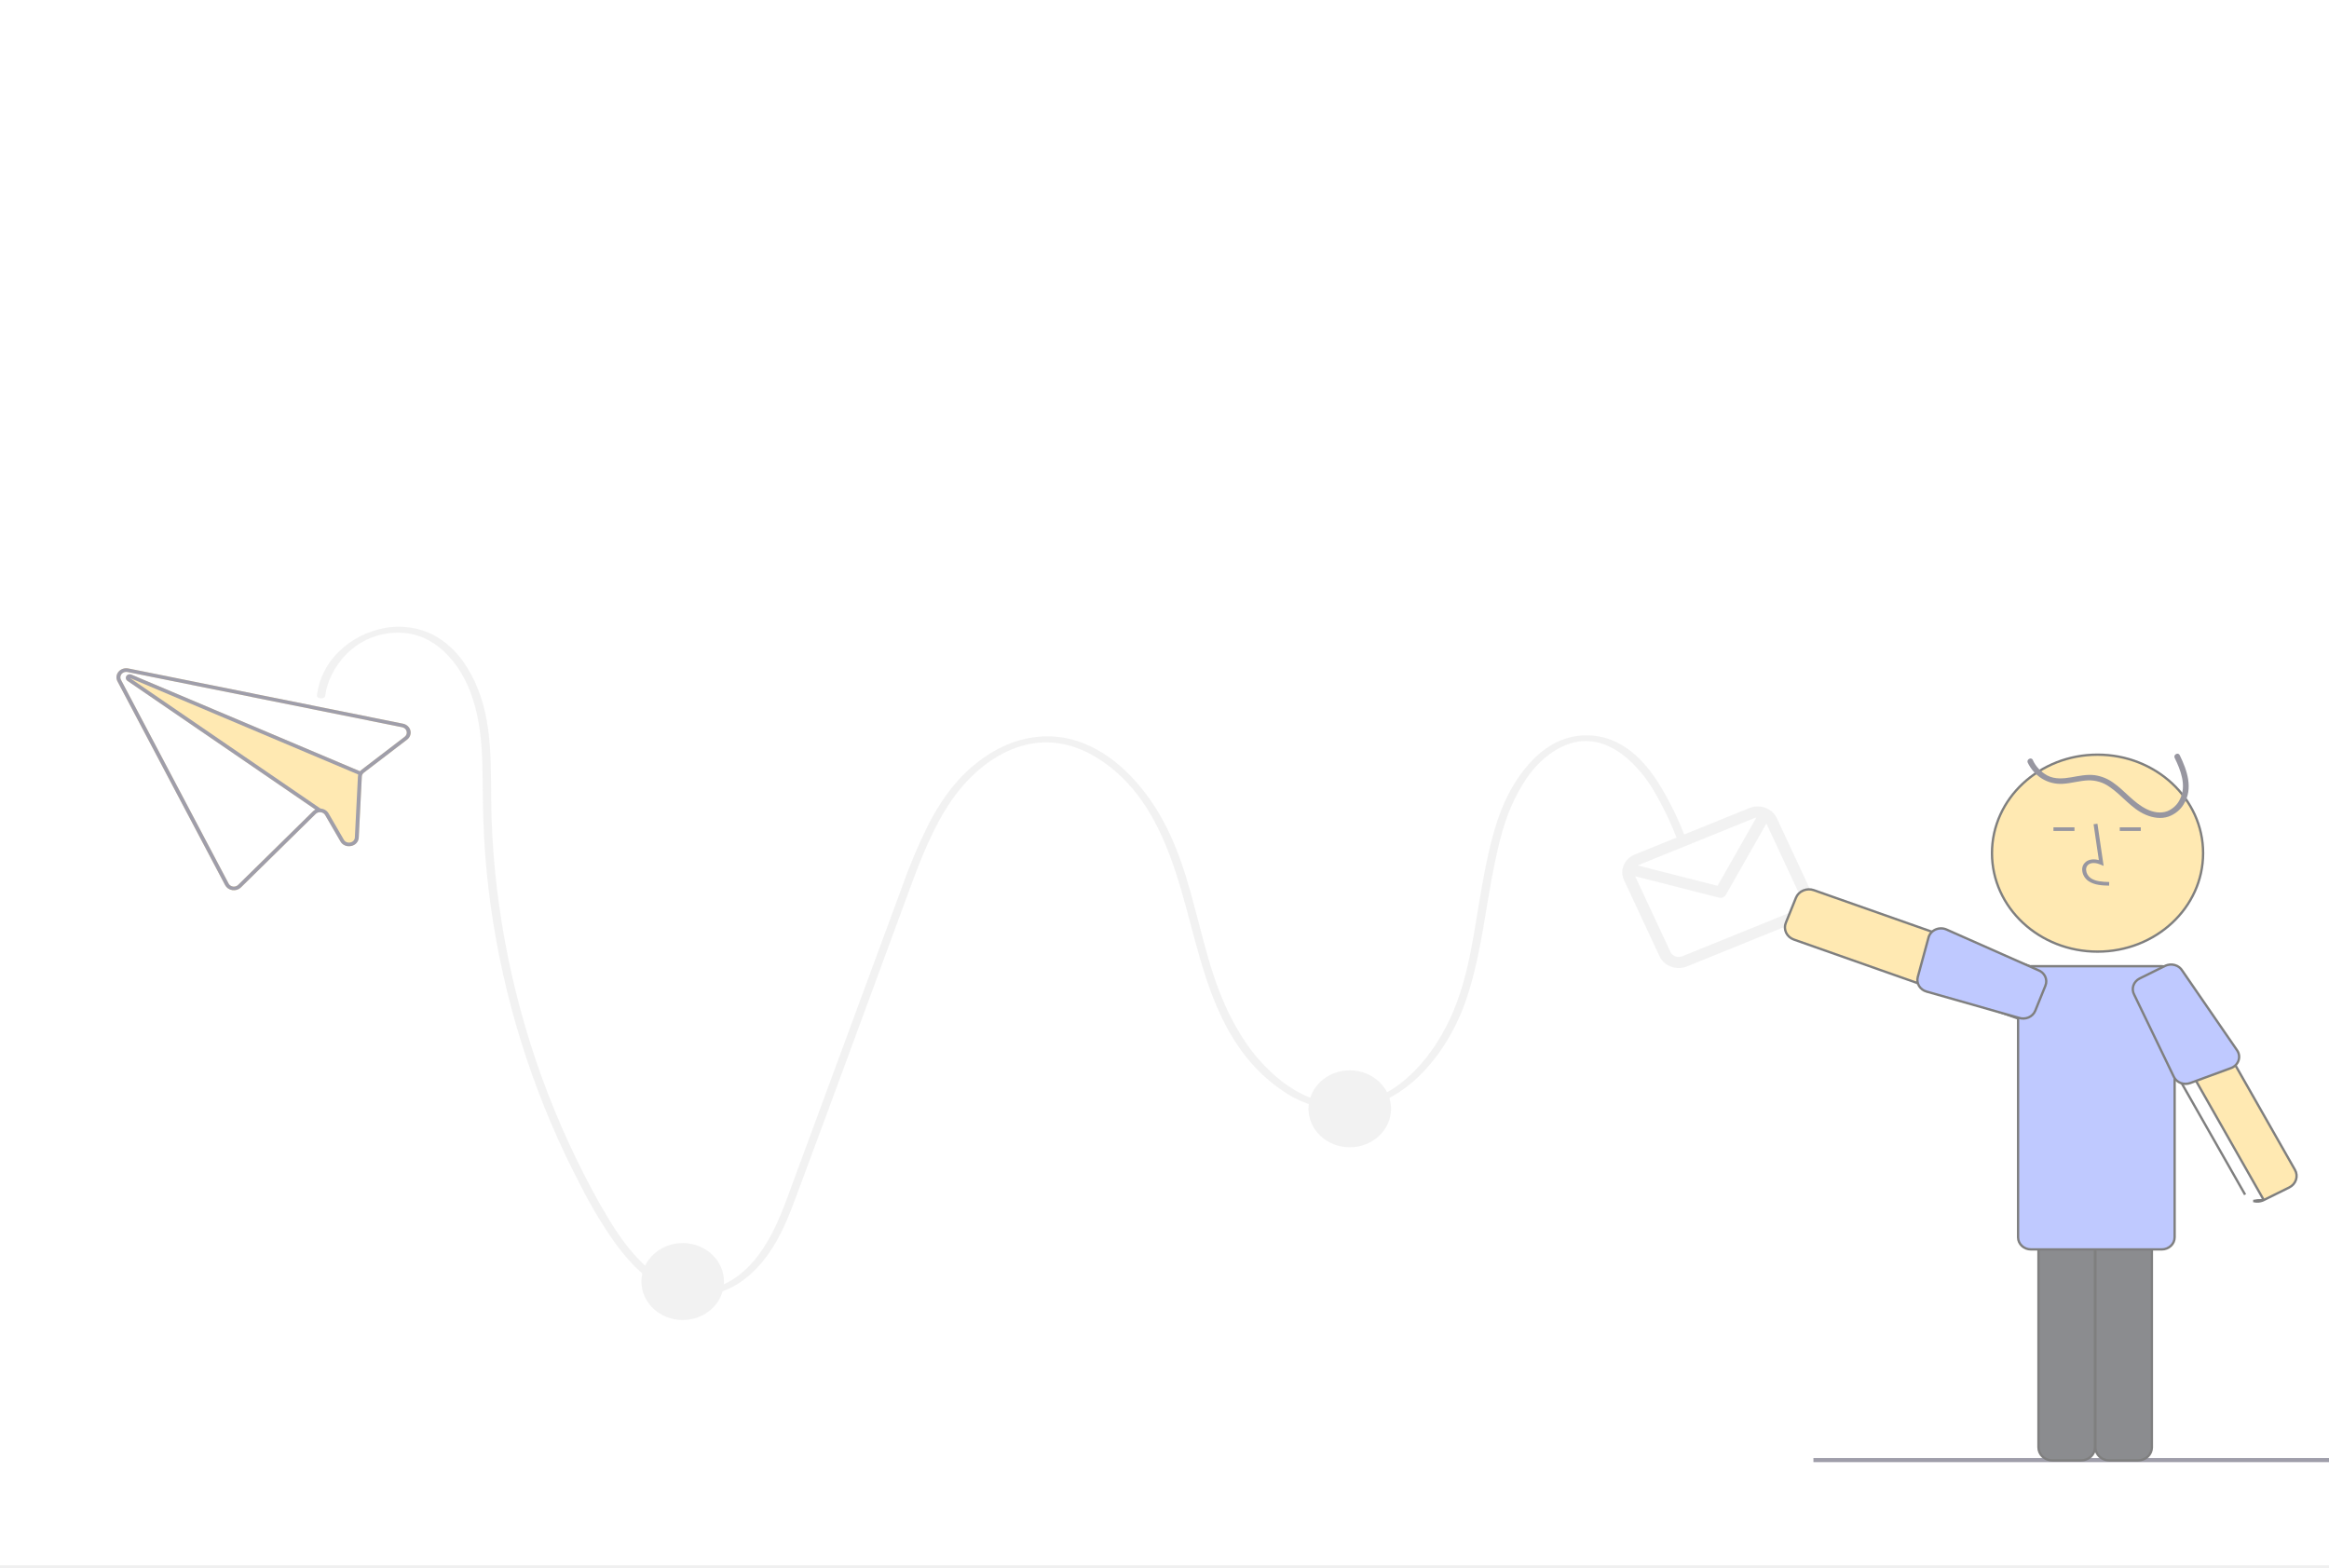
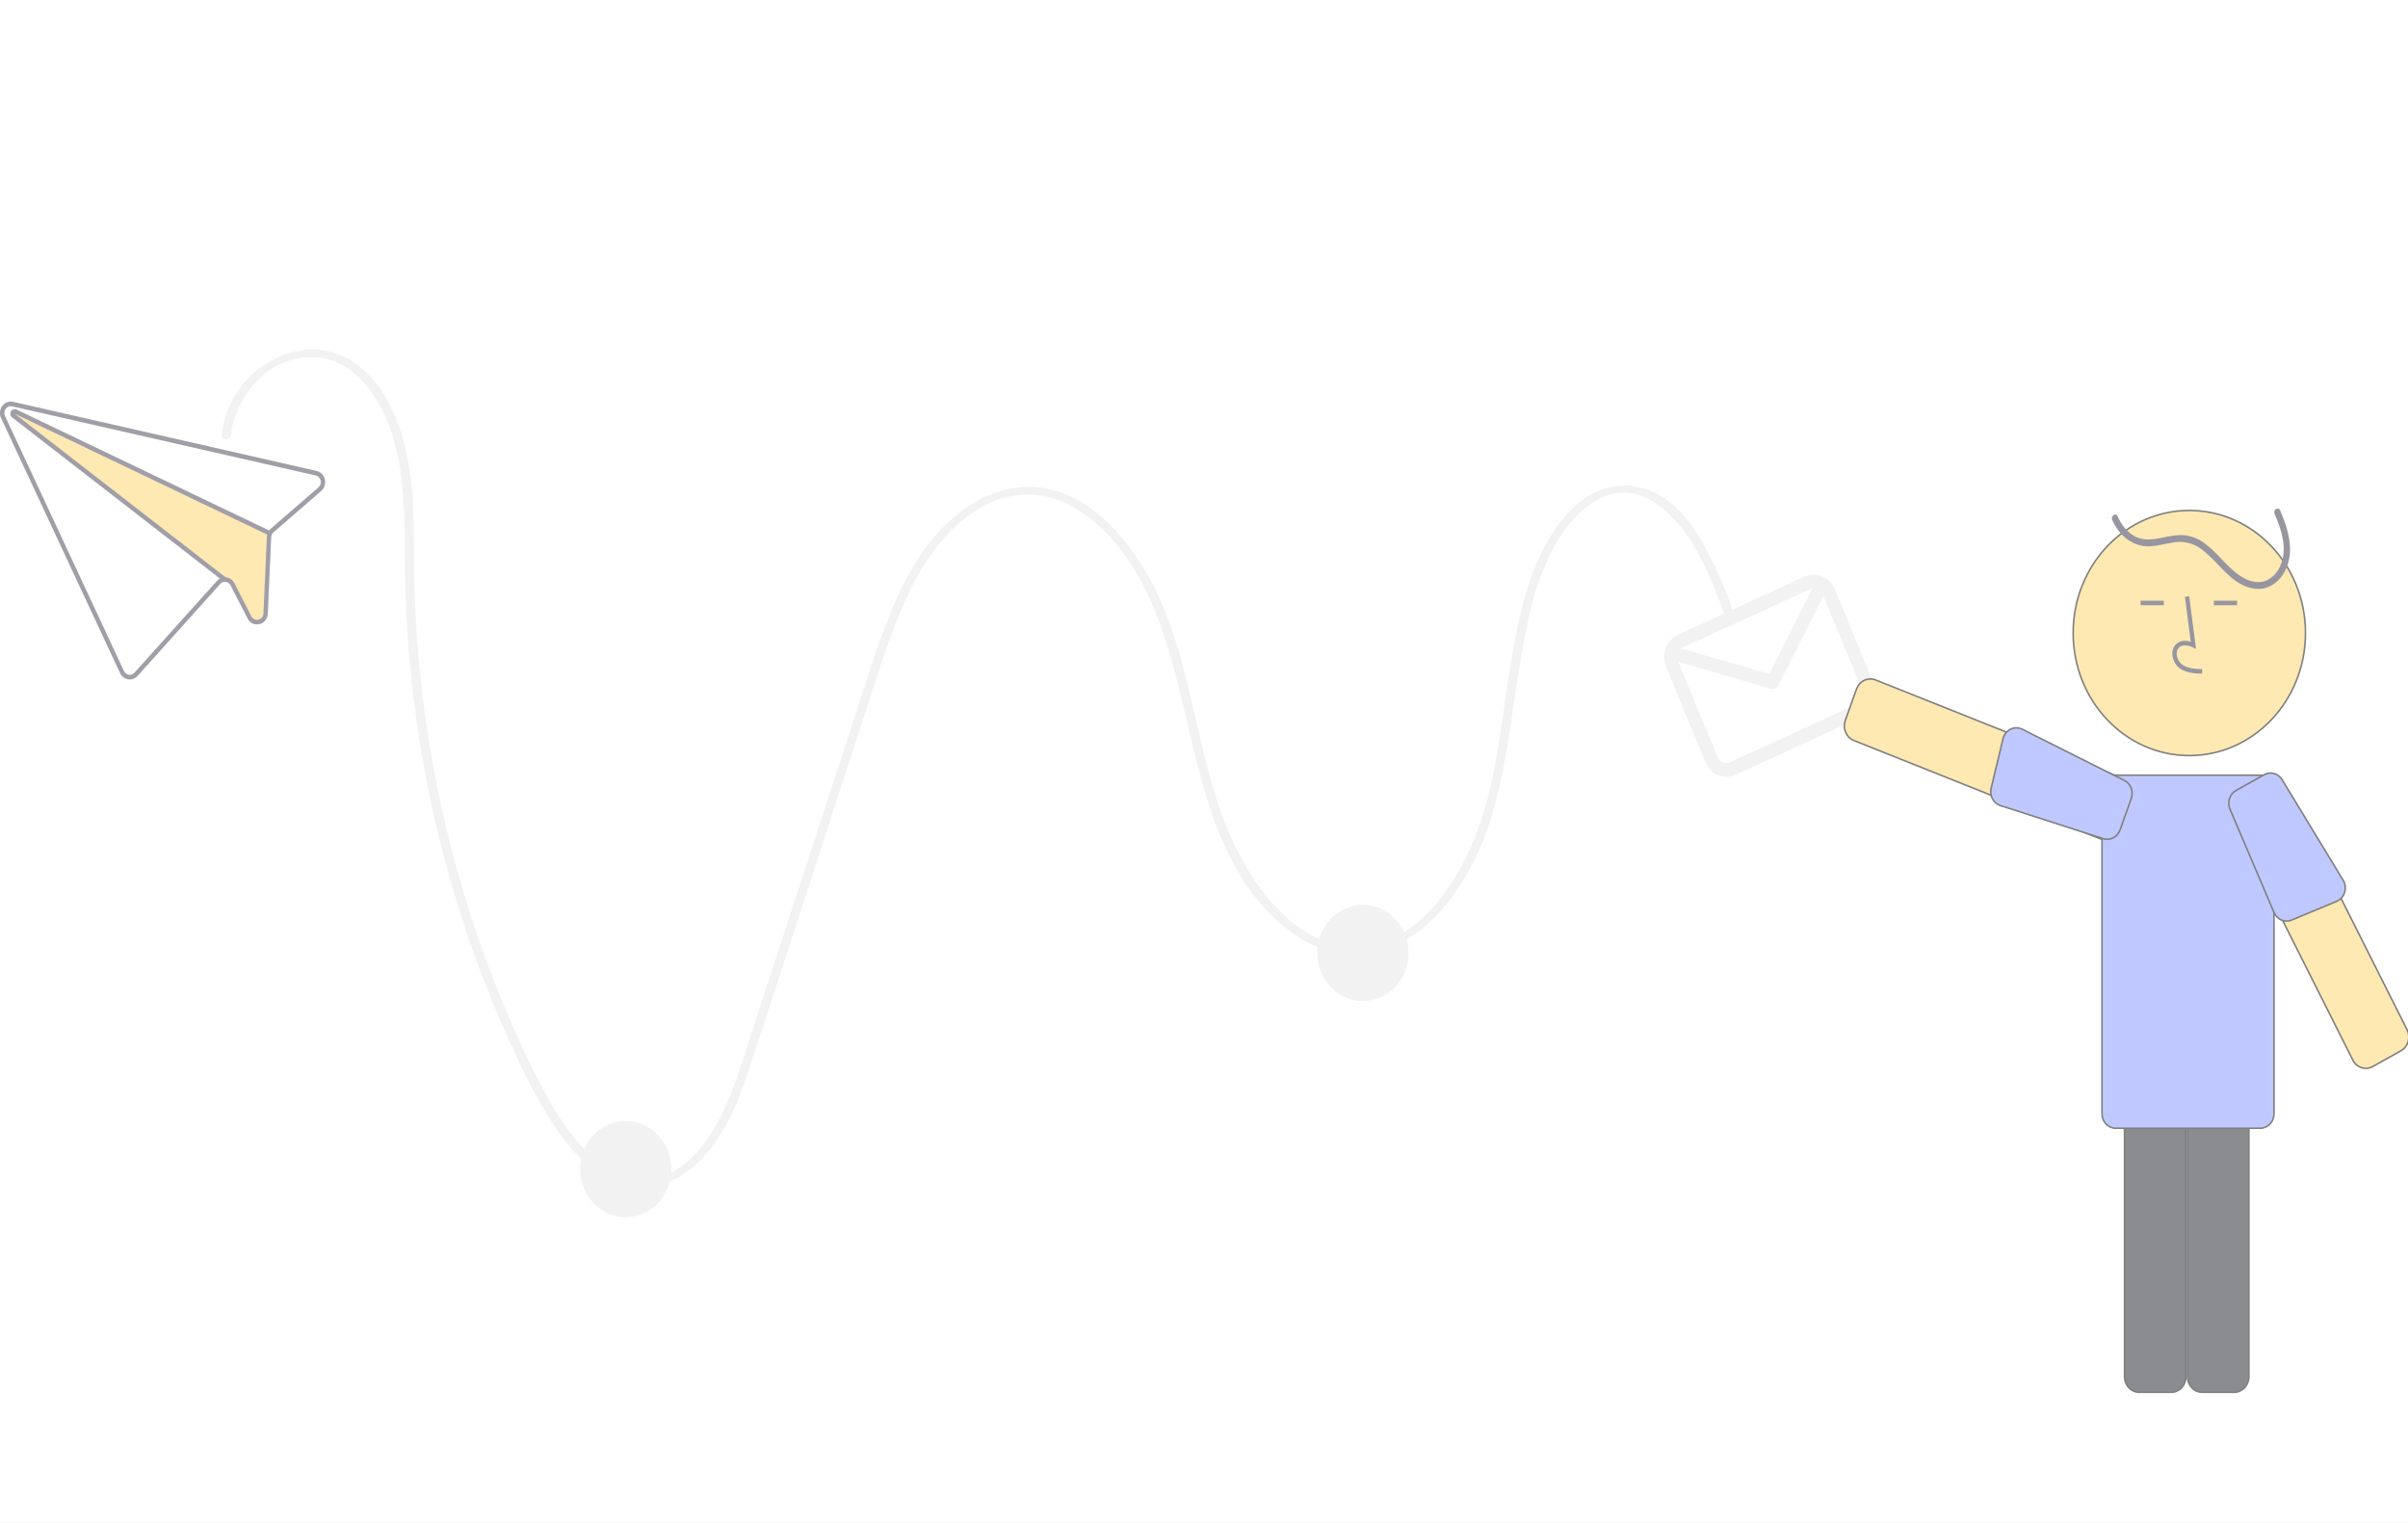
- <svg xmlns="http://www.w3.org/2000/svg" width="1000" height="673" viewBox="0 0 1000 673" fill="none">
+ <svg xmlns="http://www.w3.org/2000/svg" width="1528" height="966" viewBox="0 0 1528 966" fill="none">
  <g clip-path="url(#clip0_95_3046)">
-     <rect width="1000" height="672.043" fill="white" />
+     <rect width="1528" height="966" fill="white" />
    <g opacity="0.5">
-       <path d="M139.661 298.674C141.077 286.974 152.379 271.373 171.471 271.652C180.94 271.79 187.828 276.512 192.639 281.741C199.292 288.973 202.797 297.789 204.742 306.488C206.987 316.523 207.162 326.84 207.242 337.105C207.321 347.239 207.561 357.35 208.348 367.429C211.451 406.862 220.995 445.623 236.65 482.37C240.517 491.44 244.778 500.395 249.432 509.237C253.653 517.643 258.513 525.757 263.974 533.517C271.47 543.75 285.479 560.133 305.736 555.752C316.477 553.429 324.179 546.228 329.241 539.35C335.362 531.034 338.793 521.93 342.115 513.019C357.563 471.571 372.742 430.086 388.053 388.619C391.627 378.942 395.056 369.223 399.539 359.687C403.736 350.758 408.834 341.74 416.644 333.924C423.466 327.097 433.045 320.501 444.718 319.024C454.399 317.8 463.264 320.73 470.21 324.875C487.407 335.138 496.432 351.832 502.253 367.254C509.485 386.413 512.742 406.43 519.839 425.622C525.569 441.118 534.38 457.293 550.614 468.248C557.252 472.916 565.158 475.76 573.438 476.46C582.067 476.926 590.638 474.883 597.968 470.613C606.392 465.82 612.643 459.199 617.548 452.473C623.089 444.761 627.332 436.305 630.131 427.397C636.214 408.615 637.859 389.54 641.791 370.628C643.719 361.353 645.958 351.943 650.406 342.952C654.175 335.335 659.549 326.858 668.745 321.61C687.718 310.782 702.905 328.011 709.24 338.096C713.405 344.972 716.944 352.16 719.822 359.586C720.46 361.152 723.814 359.971 723.179 358.413C720.173 350.593 716.405 343.046 711.922 335.867C707.976 329.803 703.089 323.662 695.729 319.505C692.404 317.609 688.687 316.386 684.821 315.916C680.955 315.445 677.026 315.738 673.289 316.775C663.782 319.506 657.246 326.428 652.717 332.7C646.729 340.994 643.398 349.953 640.953 358.904C638.378 368.331 636.722 377.819 635.125 387.296C631.935 406.233 629.546 425.885 619.133 444.052C611.848 456.76 597.225 474.697 575.333 473.93C565.614 473.589 557.394 469.525 551.061 464.779C543.81 459.178 537.711 452.398 533.058 444.767C511.54 410.855 516.183 369.502 489.229 337.316C480.065 326.373 464.568 313.702 443.911 316.522C433.18 317.987 424.004 323.392 417.043 329.45C408.706 336.706 403.081 345.366 398.608 353.999C394.12 363.058 390.212 372.357 386.906 381.848C383.057 392.249 379.215 402.651 375.382 413.054L352.067 476.194L340.483 507.565C336.948 517.14 333.653 526.913 327.652 536.015C322.738 543.468 314.181 552.664 301.859 553.729C292.073 554.574 284.091 549.565 278.513 544.743C271.29 538.5 266.064 531.075 261.507 523.596C256.25 514.97 251.609 506.103 247.28 497.172C238.42 478.878 231.13 459.957 225.479 440.588C219.829 421.269 215.792 401.572 213.405 381.672C212.199 371.617 211.423 361.517 211.075 351.372C210.72 340.915 211.089 330.399 210.31 319.974C209.605 310.545 207.875 301.17 203.736 292.374C200.281 285.03 195.032 277.498 186.423 272.775C179.875 269.322 172.2 268.219 164.841 269.673C157.497 271.121 150.79 274.594 145.592 279.643C140.28 284.776 136.936 291.401 136.081 298.488C135.879 300.16 139.458 300.353 139.661 298.674Z" fill="#E6E6E6" />
-       <path d="M275.503 548.447C274.457 557.522 281.501 565.668 291.236 566.642C300.971 567.617 309.711 561.051 310.756 551.977C311.802 542.903 304.758 534.757 295.023 533.782C285.288 532.807 276.549 539.373 275.503 548.447Z" fill="#E6E6E6" />
-       <path d="M561.924 474.287C560.879 483.361 567.923 491.507 577.658 492.482C587.393 493.456 596.132 486.89 597.178 477.816C598.223 468.742 591.179 460.596 581.444 459.621C571.709 458.647 562.97 465.212 561.924 474.287Z" fill="#E6E6E6" />
-       <path d="M751.143 346.913L701.918 366.86C699.744 367.744 698.035 369.395 697.165 371.452C696.296 373.509 696.337 375.803 697.28 377.832L712.566 410.606C713.514 412.632 715.285 414.225 717.492 415.036C719.699 415.846 722.16 415.808 724.336 414.929L773.561 394.982C775.735 394.098 777.445 392.447 778.314 390.39C779.184 388.333 779.142 386.039 778.199 384.01L762.914 351.236C761.966 349.21 760.194 347.616 757.987 346.806C755.781 345.996 753.319 346.034 751.143 346.913V346.913ZM753.181 351.283C753.475 351.165 753.785 351.082 754.101 351.036L737.459 380.304L703.277 371.585C703.49 371.445 703.717 371.326 703.956 371.23L753.181 351.283ZM771.523 390.612L722.298 410.559C721.366 410.935 720.311 410.952 719.365 410.605C718.419 410.257 717.66 409.574 717.254 408.706L702.106 376.226L738.084 385.404C738.644 385.547 739.24 385.507 739.773 385.293C740.306 385.078 740.745 384.7 741.017 384.221L758.436 353.587L773.511 385.91C773.915 386.779 773.933 387.762 773.56 388.644C773.188 389.525 772.455 390.233 771.523 390.612V390.612Z" fill="#E6E6E6" />
-       <path d="M1050 625.998H778.626V627.747H1050V625.998Z" fill="#3F3D56" />
-       <path d="M900.621 408.569C925.618 408.569 945.943 389.672 945.943 366.289C945.943 342.907 925.618 324.01 900.621 324.01C875.624 324.01 855.299 342.907 855.299 366.289C855.299 389.672 875.624 408.569 900.621 408.569Z" fill="#FFD465" stroke="black" />
-       <path d="M893.558 627.012H893.559C895.124 627.011 896.63 626.431 897.747 625.39C898.864 624.349 899.5 622.928 899.502 621.439V621.438V525.409V525.408C899.5 523.919 898.864 522.499 897.747 521.457C896.63 520.416 895.124 519.836 893.559 519.835H893.558L881.197 519.835L881.197 519.835C879.632 519.836 878.125 520.416 877.009 521.457C875.891 522.499 875.255 523.919 875.254 525.408V525.409L875.254 621.438L875.254 621.439C875.255 622.928 875.891 624.349 877.009 625.39C878.125 626.431 879.632 627.011 881.197 627.012H881.197H893.558Z" fill="#18191F" stroke="black" />
-       <path d="M918.007 627.012H918.007C919.572 627.011 921.079 626.431 922.195 625.39C923.313 624.349 923.949 622.928 923.95 621.439V621.438V525.409V525.408C923.949 523.919 923.313 522.499 922.195 521.457C921.079 520.416 919.572 519.836 918.007 519.835H918.007L905.646 519.835L905.645 519.835C904.08 519.836 902.574 520.416 901.457 521.457C900.34 522.499 899.704 523.919 899.702 525.408V525.409L899.702 621.438L899.702 621.439C899.704 622.928 900.34 624.349 901.457 625.39C902.574 626.431 904.08 627.011 905.645 627.012H905.646H918.007Z" fill="#18191F" stroke="black" />
-       <path d="M969.23 515.367L969.23 515.867C968.641 515.867 968.055 515.784 967.492 515.623C967.491 515.623 967.491 515.623 967.49 515.623L969.23 515.367ZM969.23 515.367L969.23 515.867C970.194 515.867 971.144 515.645 971.997 515.221L969.23 515.367ZM915.687 428.091C915.318 427.443 915.089 426.732 915.014 425.999C914.938 425.265 915.019 424.525 915.25 423.822C915.482 423.119 915.859 422.467 916.358 421.903C916.857 421.34 917.469 420.876 918.156 420.535L915.687 428.091ZM915.687 428.091L963.98 512.915L915.687 428.091ZM971.998 515.22L982.915 509.82C983.603 509.479 984.215 509.015 984.714 508.452C985.214 507.888 985.591 507.236 985.822 506.533C986.053 505.83 986.134 505.09 986.059 504.356C985.983 503.623 985.754 502.911 985.385 502.264C985.385 502.264 985.385 502.263 985.385 502.263L937.092 417.438C936.723 416.79 936.222 416.219 935.62 415.755C935.017 415.291 934.325 414.944 933.582 414.732C932.839 414.519 932.059 414.446 931.287 414.515C930.514 414.584 929.763 414.794 929.075 415.134C929.075 415.134 929.075 415.134 929.075 415.134L918.156 420.535L971.998 515.22Z" fill="#FFD465" stroke="black" />
-       <path d="M866.616 437.327L866.697 437.355H866.7C867.34 437.57 868.015 437.68 868.695 437.68C869.897 437.68 871.073 437.34 872.068 436.701C873.063 436.062 873.832 435.152 874.267 434.088L874.268 434.086L878.636 423.306L878.637 423.304C879.195 421.914 879.139 420.373 878.484 419.021C877.829 417.672 876.634 416.629 875.169 416.109L875.168 416.109L778.794 382.179L778.793 382.179C777.326 381.664 775.7 381.712 774.269 382.313C772.838 382.914 771.709 384.023 771.142 385.41L771.141 385.412L766.781 396.19C766.781 396.19 766.781 396.19 766.781 396.19C766.502 396.877 766.37 397.61 766.394 398.347C766.418 399.083 766.597 399.807 766.921 400.476C767.245 401.146 767.705 401.747 768.275 402.246C768.845 402.745 769.513 403.133 770.24 403.389L770.24 403.389L866.616 437.327Z" fill="#FFD465" stroke="black" />
-       <path d="M928.194 414.827H872.03C869.012 414.827 866.505 417.116 866.505 420.011V531.233C866.505 534.129 869.012 536.417 872.03 536.417H928.194C931.211 536.417 933.718 534.129 933.718 531.233V420.011C933.718 417.116 931.211 414.827 928.194 414.827Z" fill="#8094FF" stroke="black" />
-       <path d="M933.728 325.375C936.361 330.762 938.882 337.273 936.047 343.036C935.007 345.363 933.056 347.235 930.59 348.272C927.669 349.358 924.484 348.738 921.777 347.425C916.077 344.66 912.403 339.522 907.313 336.002C904.996 334.32 902.256 333.22 899.354 332.805C896.01 332.398 892.69 333.134 889.419 333.701C885.94 334.305 882.345 334.623 879.125 332.979C876.292 331.436 874.076 329.075 872.81 326.254C872.147 324.882 869.981 326.071 870.64 327.436C873.378 333.101 879.04 336.961 885.843 336.514C889.442 336.278 892.919 335.195 896.525 335.04C899.814 334.938 903.04 335.899 905.656 337.761C911.244 341.473 915.036 347.175 921.446 349.872C924.471 351.144 927.934 351.674 931.123 350.579C933.874 349.581 936.165 347.721 937.603 345.319C941.81 338.567 939.108 330.762 935.897 324.193C935.227 322.824 933.061 324.013 933.728 325.375V325.375Z" fill="#2F2E41" />
-       <path d="M905.576 380.239C902.808 380.167 899.361 380.077 896.707 378.269C895.917 377.709 895.267 376.995 894.804 376.176C894.341 375.357 894.076 374.454 894.027 373.529C893.979 372.872 894.095 372.214 894.365 371.605C894.635 370.997 895.053 370.455 895.585 370.022C896.97 368.93 898.995 368.673 901.178 369.272L898.917 353.873L900.577 353.661L903.234 371.763L901.849 371.171C900.244 370.484 898.037 370.134 896.666 371.214C896.33 371.496 896.068 371.847 895.9 372.239C895.733 372.631 895.665 373.053 895.701 373.474C895.742 374.162 895.941 374.834 896.285 375.444C896.629 376.054 897.11 376.587 897.695 377.009C899.761 378.415 902.507 378.597 905.623 378.678L905.576 380.239Z" fill="#2F2E41" />
-       <path d="M890.711 355.201H881.69V356.762H890.711V355.201Z" fill="#2F2E41" />
-       <path d="M919.185 355.201H910.164V356.762H919.185V355.201Z" fill="#2F2E41" />
-       <path d="M827.186 425.713L866.779 436.967C868.14 437.441 869.646 437.394 870.971 436.836C872.302 436.276 873.351 435.241 873.876 433.949L873.876 433.949L878.245 423.168L878.245 423.167C878.766 421.873 878.715 420.439 878.105 419.181C877.498 417.931 876.393 416.965 875.04 416.481L835.772 399.083C835.037 398.757 834.235 398.588 833.424 398.586C832.613 398.585 831.811 398.75 831.074 399.073C830.338 399.395 829.684 399.867 829.162 400.457C828.64 401.047 828.262 401.74 828.059 402.486L828.541 402.618L828.059 402.486L823.435 419.469C823.081 420.77 823.279 422.146 823.982 423.31C824.685 424.473 825.835 425.33 827.186 425.713Z" fill="#8094FF" stroke="black" />
-       <path d="M929.619 414.694L929.618 414.694L918.697 420.096L918.697 420.097C917.406 420.736 916.429 421.833 915.994 423.156C915.561 424.474 915.705 425.899 916.39 427.115L933.37 462.301C933.958 463.52 935.022 464.472 936.332 464.968C937.64 465.465 939.102 465.472 940.417 464.989L957.905 458.568C958.662 458.29 959.345 457.858 959.906 457.302C960.467 456.745 960.891 456.077 961.145 455.344C961.399 454.612 961.476 453.834 961.37 453.069C961.263 452.304 960.976 451.573 960.532 450.928L937.055 416.82C936.359 415.614 935.188 414.722 933.804 414.326C932.413 413.928 930.909 414.059 929.619 414.694Z" fill="#8094FF" stroke="black" />
-       <path d="M173.03 310.701L56.592 287.289L55.078 286.985C54.308 286.829 53.506 286.879 52.764 287.129C52.023 287.379 51.372 287.819 50.887 288.399C50.402 288.978 50.102 289.674 50.022 290.405C49.942 291.136 50.085 291.873 50.434 292.532L96.665 380.043C96.964 380.605 97.404 381.092 97.947 381.463C98.49 381.834 99.121 382.078 99.787 382.174C100.454 382.271 101.137 382.214 101.776 382.01C102.415 381.806 102.991 381.46 103.454 381.002L135.565 349.442C135.793 349.212 136.07 349.028 136.379 348.903C136.687 348.777 137.02 348.712 137.356 348.713C137.813 348.707 138.264 348.817 138.659 349.031C139.054 349.245 139.38 349.556 139.6 349.929L146.178 361.269C146.597 362.025 147.277 362.628 148.107 362.983C148.937 363.338 149.871 363.423 150.76 363.226L150.792 363.219C151.692 363.042 152.501 362.587 153.09 361.929C153.679 361.271 154.013 360.448 154.039 359.591L155.357 333.415C155.373 333.088 155.46 332.768 155.614 332.475C155.779 332.184 156.003 331.926 156.274 331.715L174.799 317.54C175.408 317.074 175.864 316.458 176.114 315.762C176.365 315.066 176.4 314.318 176.215 313.604C176.03 312.89 175.634 312.239 175.07 311.726C174.507 311.212 173.8 310.857 173.03 310.701H173.03ZM173.741 316.335L155.216 330.51C154.975 330.691 154.756 330.897 154.564 331.124L56.381 289.619C56.295 289.581 56.204 289.552 56.111 289.53C55.733 289.439 55.332 289.475 54.978 289.63C54.624 289.785 54.34 290.051 54.174 290.381C54.008 290.711 53.971 291.085 54.07 291.438C54.168 291.791 54.396 292.1 54.714 292.313L135.442 347.588C135.032 347.787 134.663 348.05 134.349 348.366L102.238 379.925C101.96 380.198 101.614 380.405 101.232 380.527C100.849 380.65 100.44 380.684 100.041 380.627C99.641 380.571 99.261 380.425 98.935 380.203C98.608 379.981 98.344 379.688 98.164 379.35L51.934 291.839C51.727 291.444 51.644 291.002 51.693 290.565C51.742 290.128 51.923 289.712 52.213 289.365C52.504 289.019 52.893 288.755 53.336 288.605C53.78 288.454 54.259 288.423 54.721 288.514L56.27 288.826L172.672 312.23C173.134 312.324 173.559 312.536 173.898 312.844C174.236 313.152 174.475 313.542 174.586 313.971C174.698 314.399 174.678 314.848 174.528 315.266C174.379 315.684 174.106 316.055 173.741 316.335V316.335Z" fill="#FFD465" />
-       <path d="M173.03 310.701L56.592 287.289L55.078 286.985C54.308 286.829 53.506 286.879 52.764 287.129C52.023 287.379 51.372 287.819 50.887 288.399C50.402 288.978 50.102 289.674 50.022 290.405C49.942 291.136 50.085 291.873 50.434 292.532L96.665 380.043C96.964 380.605 97.404 381.092 97.947 381.463C98.49 381.834 99.121 382.078 99.787 382.174C100.454 382.271 101.137 382.214 101.776 382.01C102.415 381.806 102.991 381.46 103.454 381.002L135.565 349.442C135.793 349.212 136.07 349.028 136.379 348.903C136.687 348.777 137.02 348.712 137.356 348.713C137.813 348.707 138.264 348.817 138.659 349.031C139.054 349.245 139.38 349.556 139.6 349.929L146.178 361.269C146.597 362.025 147.277 362.628 148.107 362.983C148.937 363.338 149.871 363.423 150.76 363.226L150.792 363.219C151.692 363.042 152.501 362.587 153.09 361.929C153.679 361.271 154.013 360.448 154.039 359.591L155.357 333.415C155.373 333.088 155.46 332.768 155.614 332.475C155.779 332.184 156.003 331.926 156.274 331.715L174.799 317.54C175.408 317.074 175.864 316.458 176.114 315.762C176.365 315.066 176.4 314.318 176.215 313.604C176.03 312.89 175.634 312.239 175.07 311.726C174.507 311.212 173.8 310.857 173.03 310.701H173.03ZM173.741 316.335L155.216 330.51C154.975 330.691 154.756 330.897 154.564 331.124C154.391 331.326 154.242 331.544 154.118 331.776C153.989 332.012 153.887 332.261 153.815 332.518L153.816 332.525C153.74 332.793 153.695 333.067 153.685 333.344L152.367 359.52C152.356 360.035 152.158 360.531 151.804 360.926C151.451 361.322 150.963 361.593 150.422 361.696L150.406 361.7C149.873 361.823 149.31 361.775 148.81 361.563C148.31 361.352 147.901 360.989 147.65 360.533L141.071 349.186C140.732 348.602 140.238 348.109 139.638 347.753C139.037 347.397 138.348 347.19 137.637 347.152L137.629 347.153C137.534 347.149 137.438 347.145 137.345 347.148C136.682 347.148 136.028 347.299 135.442 347.588C135.032 347.787 134.663 348.05 134.349 348.366L102.238 379.925C101.96 380.198 101.614 380.405 101.232 380.527C100.849 380.65 100.44 380.684 100.041 380.627C99.641 380.571 99.261 380.425 98.935 380.203C98.608 379.981 98.344 379.688 98.165 379.35L51.934 291.839C51.727 291.444 51.644 291.002 51.693 290.565C51.742 290.128 51.923 289.712 52.213 289.365C52.504 289.019 52.893 288.755 53.336 288.605C53.78 288.454 54.259 288.423 54.721 288.514L56.27 288.826L172.672 312.23C173.134 312.324 173.559 312.536 173.898 312.844C174.236 313.152 174.475 313.542 174.586 313.971C174.698 314.399 174.678 314.848 174.528 315.266C174.379 315.684 174.106 316.055 173.741 316.335V316.335Z" fill="#3F3D56" />
-       <path d="M154.936 331.279L154.244 332.701L153.817 332.525L153.815 332.518L55.709 291.053L137.629 347.153L137.637 347.152L137.854 347.307L136.867 348.566L135.442 347.588L54.714 292.313C54.396 292.1 54.169 291.791 54.07 291.438C53.972 291.085 54.008 290.711 54.174 290.381C54.34 290.051 54.624 289.785 54.978 289.63C55.332 289.475 55.733 289.439 56.112 289.53C56.205 289.552 56.295 289.581 56.381 289.619L154.564 331.124L154.936 331.279Z" fill="#3F3D56" />
+       <path d="M146.435 276.584C148.747 254.947 167.205 226.093 198.387 226.609C213.852 226.865 225.102 235.598 232.958 245.268C243.824 258.642 249.548 274.947 252.726 291.036C256.391 309.594 256.677 328.674 256.808 347.658C256.937 366.4 257.329 385.1 258.614 403.739C263.682 476.667 279.269 548.351 304.837 616.312C311.153 633.085 318.112 649.648 325.713 666C332.607 681.546 340.543 696.552 349.463 710.903C361.706 729.828 384.584 760.126 417.668 752.024C435.21 747.728 447.79 734.41 456.057 721.69C466.053 706.31 471.658 689.474 477.082 672.994C502.313 596.341 527.102 519.617 552.109 442.929C557.945 425.031 563.545 407.058 570.867 389.421C577.723 372.908 586.048 356.23 598.804 341.775C609.945 329.149 625.589 316.951 644.654 314.22C660.465 311.955 674.944 317.374 686.288 325.04C714.374 344.02 729.114 374.895 738.62 403.415C750.432 438.849 755.751 475.868 767.341 511.361C776.7 540.02 791.09 569.934 817.604 590.195C828.445 598.827 841.356 604.087 854.88 605.381C868.973 606.243 882.971 602.464 894.942 594.568C908.7 585.705 918.909 573.459 926.92 561.021C935.969 546.758 942.899 531.118 947.47 514.645C957.405 479.908 960.092 444.632 966.513 409.656C969.662 392.503 973.319 375.1 980.584 358.472C986.74 344.386 995.516 328.707 1010.53 319.001C1041.52 298.977 1066.32 330.84 1076.67 349.492C1083.47 362.207 1089.25 375.501 1093.95 389.234C1095 392.13 1100.47 389.947 1099.44 387.065C1094.53 372.603 1088.37 358.646 1081.05 345.369C1074.61 334.154 1066.63 322.798 1054.61 315.11C1049.17 311.603 1043.1 309.341 1036.79 308.471C1030.48 307.601 1024.06 308.142 1017.96 310.059C1002.43 315.111 991.755 327.912 984.359 339.512C974.579 354.851 969.139 371.42 965.146 387.973C960.94 405.408 958.235 422.955 955.628 440.482C950.417 475.504 946.516 511.848 929.509 545.446C917.611 568.948 893.729 602.12 857.974 600.702C842.102 600.072 828.677 592.556 818.333 583.778C806.492 573.42 796.53 560.881 788.93 546.768C753.788 484.051 761.37 407.573 717.35 348.049C702.383 327.81 677.073 304.377 643.336 309.592C625.81 312.301 610.823 322.297 599.455 333.501C585.84 346.92 576.652 362.936 569.347 378.903C562.017 395.656 555.635 412.854 550.235 430.405C543.949 449.641 537.675 468.879 531.414 488.119L493.337 604.889L474.418 662.907C468.644 680.615 463.262 698.689 453.461 715.523C445.436 729.306 431.46 746.314 411.336 748.283C395.354 749.846 382.318 740.582 373.208 731.664C361.411 720.118 352.876 706.387 345.433 692.556C336.848 676.603 329.268 660.203 322.197 643.686C307.727 609.853 295.821 574.861 286.592 539.04C277.365 503.312 270.772 466.883 266.873 430.081C264.904 411.485 263.636 392.807 263.068 374.045C262.488 354.704 263.091 335.255 261.819 315.976C260.667 298.538 257.842 281.199 251.083 264.933C245.439 251.35 236.866 237.421 222.806 228.686C212.113 222.301 199.578 220.261 187.559 222.949C175.565 225.627 164.611 232.051 156.122 241.388C147.445 250.88 141.984 263.133 140.588 276.241C140.258 279.332 146.104 279.689 146.435 276.584Z" fill="#E6E6E6" />
+       <path d="M368.291 738.515C366.583 755.297 378.088 770.362 393.987 772.165C409.886 773.967 424.159 761.824 425.867 745.043C427.575 728.261 416.07 713.195 400.171 711.393C384.272 709.59 369.999 721.733 368.291 738.515Z" fill="#E6E6E6" />
+       <path d="M836.075 601.362C834.368 618.144 845.872 633.209 861.771 635.012C877.67 636.814 891.943 624.671 893.651 607.89C895.359 591.108 883.854 576.042 867.955 574.24C852.056 572.437 837.783 584.58 836.075 601.362Z" fill="#E6E6E6" />
+       <path d="M1145.11 365.798L1064.71 402.687C1061.16 404.321 1058.37 407.375 1056.95 411.179C1055.53 414.983 1055.6 419.227 1057.14 422.978L1082.1 483.59C1083.65 487.338 1086.54 490.285 1090.15 491.783C1093.75 493.282 1097.77 493.211 1101.33 491.585L1181.72 454.696C1185.27 453.061 1188.06 450.007 1189.48 446.203C1190.9 442.399 1190.84 438.156 1189.3 434.404L1164.33 373.792C1162.78 370.044 1159.89 367.098 1156.29 365.599C1152.68 364.1 1148.66 364.172 1145.11 365.798V365.798ZM1148.44 373.879C1148.92 373.661 1149.42 373.507 1149.94 373.422L1122.76 427.551L1066.93 411.425C1067.28 411.167 1067.65 410.947 1068.04 410.769L1148.44 373.879ZM1178.39 446.614L1098 483.503C1096.47 484.2 1094.75 484.231 1093.21 483.588C1091.66 482.946 1090.42 481.683 1089.76 480.077L1065.02 420.009L1123.78 436.982C1124.69 437.246 1125.67 437.174 1126.54 436.776C1127.41 436.379 1128.13 435.68 1128.57 434.795L1157.02 378.14L1181.64 437.918C1182.3 439.525 1182.33 441.344 1181.72 442.974C1181.11 444.605 1179.91 445.913 1178.39 446.614V446.614Z" fill="#E6E6E6" />
+       <path d="M1389.23 479.399C1429.96 479.399 1462.94 444.556 1462.94 401.633C1462.94 358.709 1429.96 323.866 1389.23 323.866C1348.5 323.866 1315.53 358.709 1315.53 401.633C1315.53 444.556 1348.5 479.399 1389.23 479.399Z" fill="#FFD465" stroke="black" />
+       <path d="M1377.7 883.389L1377.7 883.389C1380.2 883.386 1382.59 882.337 1384.35 880.481C1386.1 878.627 1387.09 876.118 1387.09 873.506V873.505V695.908V695.908C1387.09 693.296 1386.1 690.787 1384.35 688.932C1382.59 687.076 1380.2 686.027 1377.7 686.024H1377.7L1357.51 686.024L1357.51 686.024C1355.01 686.027 1352.62 687.076 1350.87 688.932C1349.11 690.787 1348.12 693.296 1348.12 695.908V695.908L1348.12 873.505L1348.12 873.506C1348.12 876.118 1349.11 878.627 1350.87 880.481C1352.62 882.337 1355.01 883.386 1357.51 883.389H1357.51H1377.7Z" fill="#18191F" stroke="black" />
+       <path d="M1417.63 883.389L1417.63 883.389C1420.13 883.386 1422.52 882.337 1424.28 880.481C1426.03 878.627 1427.02 876.118 1427.02 873.506V873.505V695.908V695.908C1427.02 693.296 1426.03 690.787 1424.28 688.932C1422.52 687.076 1420.13 686.027 1417.63 686.024H1417.63L1397.44 686.024L1397.44 686.024C1394.94 686.027 1392.55 687.076 1390.79 688.932C1389.04 690.787 1388.05 693.296 1388.05 695.908V695.908L1388.05 873.505L1388.05 873.506C1388.05 876.118 1389.04 878.627 1390.79 880.481C1392.55 882.337 1394.94 883.386 1397.44 883.389H1397.44H1417.63Z" fill="#18191F" stroke="black" />
+       <path d="M1501.29 677.837L1501.29 677.337L1501.29 677.837C1502.83 677.836 1504.34 677.435 1505.69 676.673L1523.52 666.684C1524.61 666.074 1525.58 665.244 1526.36 664.242C1527.14 663.241 1527.73 662.088 1528.09 660.85C1528.45 659.611 1528.57 658.311 1528.46 657.022C1528.34 655.734 1527.98 654.481 1527.41 653.336L1448.54 496.46C1447.96 495.314 1447.18 494.298 1446.23 493.47C1445.28 492.641 1444.18 492.017 1443 491.635C1441.81 491.253 1440.57 491.12 1439.34 491.244C1438.11 491.368 1436.91 491.747 1435.82 492.359L1417.99 502.347C1416.9 502.958 1415.94 503.789 1415.15 504.79C1414.37 505.791 1413.78 506.944 1413.42 508.182C1413.06 509.421 1412.94 510.721 1413.06 512.009C1413.17 513.298 1413.53 514.551 1414.1 515.696C1414.1 515.696 1414.1 515.696 1414.1 515.696L1492.98 672.571C1492.98 672.571 1492.98 672.571 1492.98 672.572C1493.55 673.719 1494.33 674.737 1495.29 675.565C1496.24 676.394 1497.33 677.017 1498.52 677.397C1499.41 677.687 1500.35 677.836 1501.29 677.837Z" fill="#FFD465" stroke="black" />
+       <path d="M1333.78 532.601L1333.87 532.637H1333.88C1334.91 533.034 1336 533.239 1337.09 533.239C1339.01 533.238 1340.88 532.623 1342.46 531.478C1344.03 530.334 1345.23 528.715 1345.91 526.839L1345.91 526.837L1353.04 506.9L1353.04 506.899C1353.91 504.452 1353.83 501.743 1352.81 499.362C1351.79 496.98 1349.91 495.113 1347.58 494.177L1347.58 494.176L1190.18 431.427L1190.18 431.427C1187.84 430.499 1185.25 430.586 1182.98 431.667C1180.71 432.748 1178.94 434.731 1178.05 437.175L1178.05 437.176L1170.93 457.11C1170.93 457.11 1170.93 457.11 1170.93 457.11C1170.5 458.321 1170.29 459.61 1170.33 460.904C1170.37 462.197 1170.65 463.471 1171.15 464.652C1171.66 465.833 1172.38 466.9 1173.27 467.79C1174.17 468.68 1175.23 469.376 1176.38 469.837L1176.38 469.837L1333.78 532.601Z" fill="#FFD465" stroke="black" />
+       <path d="M1434.27 491.823H1342.54C1337.71 491.823 1333.83 495.951 1333.83 500.986V706.68C1333.83 711.714 1337.71 715.842 1342.54 715.842H1434.27C1439.1 715.842 1442.97 711.714 1442.97 706.68V500.986C1442.97 495.951 1439.1 491.823 1434.27 491.823Z" fill="#8094FF" stroke="black" />
+       <path d="M1443.3 325.966C1447.61 335.929 1451.72 347.969 1447.09 358.627C1445.39 362.932 1442.21 366.394 1438.18 368.311C1433.41 370.32 1428.21 369.173 1423.79 366.745C1414.48 361.631 1408.48 352.129 1400.16 345.619C1396.38 342.509 1391.91 340.473 1387.17 339.706C1381.7 338.954 1376.28 340.314 1370.94 341.364C1365.26 342.48 1359.39 343.07 1354.13 340.029C1349.5 337.174 1345.88 332.809 1343.81 327.591C1342.73 325.054 1339.19 327.253 1340.27 329.777C1344.74 340.253 1353.99 347.392 1365.1 346.567C1370.98 346.13 1376.66 344.126 1382.54 343.839C1387.92 343.652 1393.18 345.429 1397.46 348.871C1406.58 355.738 1412.78 366.283 1423.25 371.27C1428.19 373.623 1433.84 374.603 1439.05 372.577C1443.54 370.733 1447.29 367.293 1449.63 362.85C1456.51 350.363 1452.09 335.928 1446.85 323.78C1445.75 321.247 1442.22 323.446 1443.3 325.966V325.966Z" fill="#2F2E41" />
+       <path d="M1397.33 427.431C1392.81 427.297 1387.18 427.131 1382.84 423.788C1381.55 422.752 1380.49 421.43 1379.74 419.916C1378.98 418.402 1378.55 416.731 1378.47 415.021C1378.39 413.806 1378.58 412.588 1379.02 411.463C1379.46 410.338 1380.14 409.335 1381.01 408.534C1383.27 406.515 1386.58 406.04 1390.15 407.147L1386.45 378.668L1389.16 378.276L1393.5 411.755L1391.24 410.661C1388.62 409.39 1385.01 408.742 1382.78 410.74C1382.23 411.261 1381.8 411.91 1381.53 412.635C1381.25 413.36 1381.14 414.141 1381.2 414.919C1381.27 416.192 1381.59 417.434 1382.15 418.562C1382.72 419.69 1383.5 420.677 1384.46 421.456C1387.83 424.057 1392.32 424.394 1397.41 424.544L1397.33 427.431Z" fill="#2F2E41" />
+       <path d="M1373.05 381.125H1358.32V384.013H1373.05V381.125Z" fill="#2F2E41" />
+       <path d="M1419.55 381.125H1404.82V384.013H1419.55V381.125Z" fill="#2F2E41" />
+       <path d="M1271.03 468.701L1271.41 468.793L1271.03 468.701L1263.48 500.108C1262.93 502.384 1263.23 504.795 1264.33 506.844C1265.42 508.893 1267.22 510.427 1269.37 511.118L1334.04 531.932C1336.21 532.788 1338.6 532.704 1340.71 531.701C1342.82 530.695 1344.45 528.852 1345.27 526.583L1345.27 526.583L1352.4 506.645L1352.4 506.644C1353.21 504.376 1353.13 501.865 1352.19 499.657C1351.24 497.456 1349.51 495.728 1347.36 494.86L1283.22 462.679C1282.05 462.095 1280.78 461.79 1279.49 461.787C1278.2 461.784 1276.92 462.083 1275.76 462.661C1274.59 463.239 1273.56 464.082 1272.75 465.127C1271.93 466.171 1271.34 467.392 1271.03 468.701Z" fill="#8094FF" stroke="black" />
+       <path d="M1436.71 491.544L1436.71 491.545L1418.87 501.536L1418.87 501.536C1416.83 502.682 1415.31 504.632 1414.64 506.95C1413.97 509.263 1414.19 511.763 1415.26 513.905L1443 578.99C1443.91 581.134 1445.57 582.832 1447.65 583.724C1449.73 584.616 1452.05 584.63 1454.14 583.762L1482.7 571.886C1483.9 571.387 1484.98 570.615 1485.86 569.627C1486.74 568.639 1487.4 567.46 1487.79 566.174C1488.18 564.889 1488.3 563.528 1488.14 562.19C1487.97 560.851 1487.53 559.566 1486.84 558.427L1448.49 495.333C1447.4 493.202 1445.56 491.6 1443.36 490.885C1441.15 490.168 1438.76 490.406 1436.71 491.544Z" fill="#8094FF" stroke="black" />
+       <path d="M200.933 298.828L10.766 255.528L8.294 254.967C7.036 254.678 5.726 254.771 4.514 255.233C3.303 255.695 2.241 256.509 1.448 257.581C0.656 258.653 0.166 259.939 0.035 261.291C-0.095 262.643 0.138 264.007 0.709 265.226L76.213 427.068C76.702 428.108 77.42 429.009 78.307 429.695C79.195 430.38 80.225 430.831 81.312 431.009C82.402 431.188 83.517 431.084 84.56 430.706C85.604 430.328 86.545 429.688 87.301 428.841L139.745 370.474C140.118 370.048 140.57 369.709 141.074 369.477C141.577 369.245 142.121 369.125 142.67 369.126C143.417 369.114 144.153 369.318 144.798 369.714C145.444 370.11 145.975 370.684 146.335 371.375L157.077 392.347C157.763 393.745 158.872 394.861 160.228 395.517C161.585 396.173 163.11 396.331 164.561 395.966L164.614 395.954C166.083 395.625 167.405 394.785 168.366 393.568C169.328 392.351 169.874 390.829 169.917 389.244L172.069 340.834C172.095 340.23 172.238 339.638 172.489 339.095C172.759 338.557 173.125 338.08 173.567 337.69L203.822 311.475C204.817 310.614 205.561 309.474 205.97 308.186C206.379 306.899 206.436 305.515 206.134 304.195C205.833 302.875 205.185 301.671 204.265 300.722C203.345 299.773 202.19 299.116 200.933 298.828H200.933ZM202.095 309.247L171.84 335.461C171.445 335.796 171.088 336.177 170.775 336.597L10.422 259.837C10.28 259.768 10.133 259.713 9.981 259.674C9.363 259.506 8.708 259.571 8.13 259.858C7.553 260.146 7.088 260.637 6.817 261.248C6.546 261.858 6.486 262.549 6.647 263.202C6.808 263.854 7.18 264.427 7.698 264.821L139.544 367.046C138.875 367.414 138.271 367.9 137.758 368.484L85.316 426.85C84.861 427.355 84.297 427.737 83.672 427.964C83.047 428.19 82.379 428.253 81.726 428.149C81.073 428.044 80.454 427.775 79.92 427.364C79.387 426.953 78.955 426.412 78.662 425.787L3.158 263.944C2.821 263.213 2.684 262.396 2.765 261.587C2.846 260.778 3.14 260.009 3.615 259.368C4.089 258.727 4.725 258.24 5.449 257.962C6.173 257.683 6.957 257.625 7.71 257.794L10.241 258.371L200.349 301.655C201.103 301.828 201.797 302.221 202.35 302.79C202.903 303.359 203.293 304.081 203.475 304.874C203.657 305.666 203.624 306.496 203.38 307.27C203.136 308.043 202.69 308.728 202.095 309.247V309.247Z" fill="#FFD465" />
+       <path d="M200.933 298.828L10.766 255.528L8.294 254.967C7.036 254.678 5.726 254.771 4.514 255.233C3.303 255.695 2.241 256.509 1.448 257.581C0.656 258.653 0.166 259.939 0.035 261.291C-0.095 262.643 0.138 264.007 0.709 265.226L76.213 427.068C76.702 428.108 77.42 429.009 78.307 429.695C79.195 430.38 80.225 430.831 81.312 431.009C82.402 431.188 83.517 431.084 84.56 430.706C85.604 430.328 86.545 429.688 87.301 428.841L139.745 370.474C140.118 370.048 140.57 369.709 141.074 369.477C141.577 369.245 142.121 369.125 142.67 369.126C143.417 369.114 144.153 369.318 144.798 369.714C145.444 370.11 145.975 370.684 146.335 371.375L157.077 392.347C157.763 393.745 158.872 394.861 160.228 395.517C161.585 396.173 163.11 396.331 164.561 395.966L164.614 395.954C166.083 395.625 167.405 394.785 168.366 393.568C169.328 392.351 169.874 390.829 169.917 389.244L172.069 340.834C172.095 340.23 172.238 339.638 172.489 339.095C172.759 338.557 173.125 338.08 173.567 337.69L203.822 311.475C204.817 310.614 205.561 309.474 205.97 308.186C206.379 306.899 206.436 305.515 206.134 304.195C205.833 302.875 205.185 301.671 204.265 300.722C203.345 299.773 202.19 299.116 200.933 298.828H200.933ZM202.095 309.247L171.84 335.461C171.445 335.796 171.088 336.177 170.775 336.597C170.492 336.97 170.248 337.374 170.046 337.802C169.835 338.24 169.669 338.7 169.55 339.175L169.553 339.189C169.428 339.683 169.356 340.191 169.338 340.703L167.187 389.113C167.168 390.065 166.844 390.982 166.267 391.714C165.689 392.445 164.893 392.947 164.009 393.138L163.983 393.144C163.112 393.372 162.194 393.283 161.377 392.892C160.56 392.5 159.892 391.829 159.482 390.986L148.737 370.001C148.183 368.921 147.378 368.009 146.396 367.351C145.415 366.692 144.29 366.309 143.129 366.238L143.116 366.241C142.96 366.234 142.804 366.226 142.652 366.232C141.569 366.232 140.502 366.512 139.544 367.046C138.875 367.414 138.271 367.9 137.758 368.484L85.316 426.85C84.861 427.355 84.297 427.737 83.672 427.964C83.047 428.19 82.379 428.253 81.726 428.149C81.073 428.044 80.454 427.775 79.92 427.364C79.387 426.953 78.955 426.412 78.662 425.787L3.158 263.944C2.821 263.213 2.684 262.396 2.765 261.587C2.846 260.778 3.14 260.009 3.615 259.368C4.089 258.727 4.725 258.24 5.449 257.962C6.173 257.683 6.957 257.625 7.71 257.794L10.241 258.371L200.349 301.655C201.103 301.828 201.797 302.221 202.35 302.79C202.903 303.359 203.293 304.081 203.475 304.874C203.657 305.666 203.624 306.496 203.38 307.27C203.136 308.043 202.69 308.728 202.095 309.247V309.247Z" fill="#3F3D56" />
+       <path d="M171.381 336.884L170.251 339.514L169.553 339.189L169.55 339.175L9.325 262.489L143.116 366.241L143.129 366.238L143.484 366.525L141.871 368.854L139.544 367.046L7.698 264.82C7.18 264.427 6.808 263.854 6.647 263.202C6.486 262.549 6.546 261.858 6.817 261.247C7.088 260.637 7.553 260.145 8.13 259.858C8.708 259.571 9.363 259.506 9.982 259.674C10.133 259.713 10.281 259.767 10.422 259.837L170.775 336.597L171.381 336.884Z" fill="#3F3D56" />
    </g>
  </g>
  <defs>
    <clipPath id="clip0_95_3046">
-       <rect width="1000" height="672.043" fill="white" />
+       <rect width="1528" height="966" fill="white" />
    </clipPath>
  </defs>
</svg>
